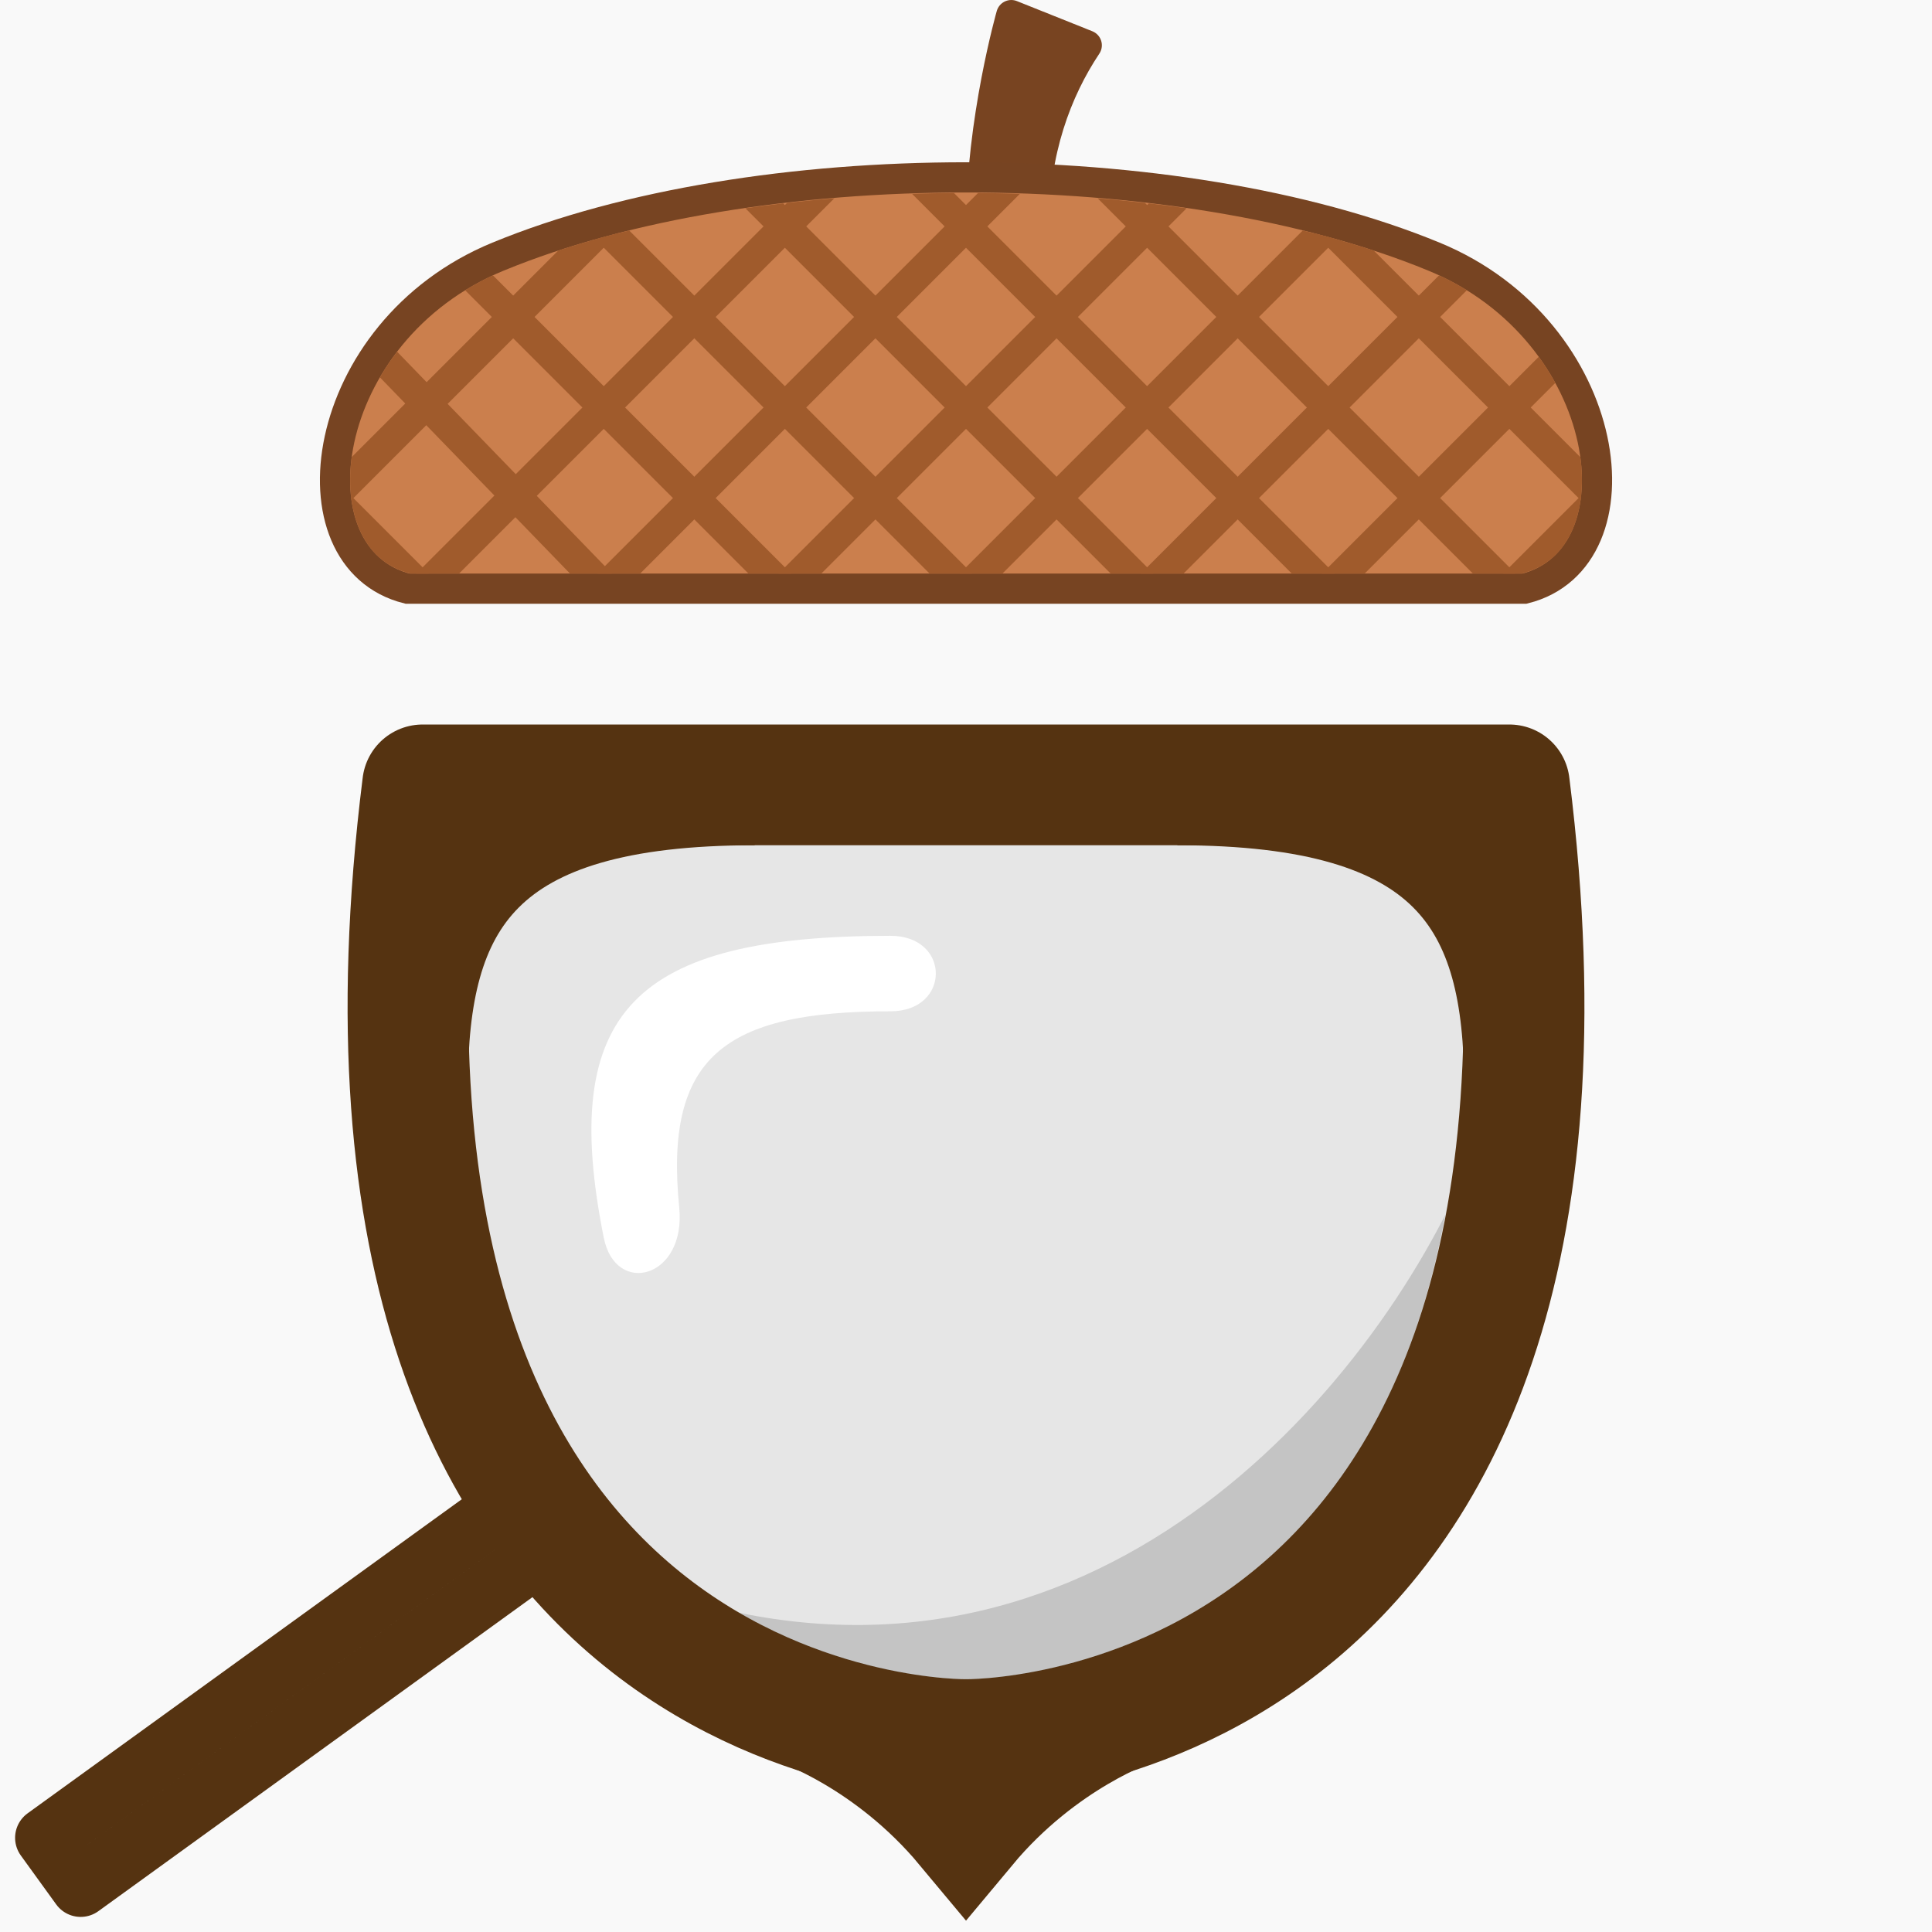
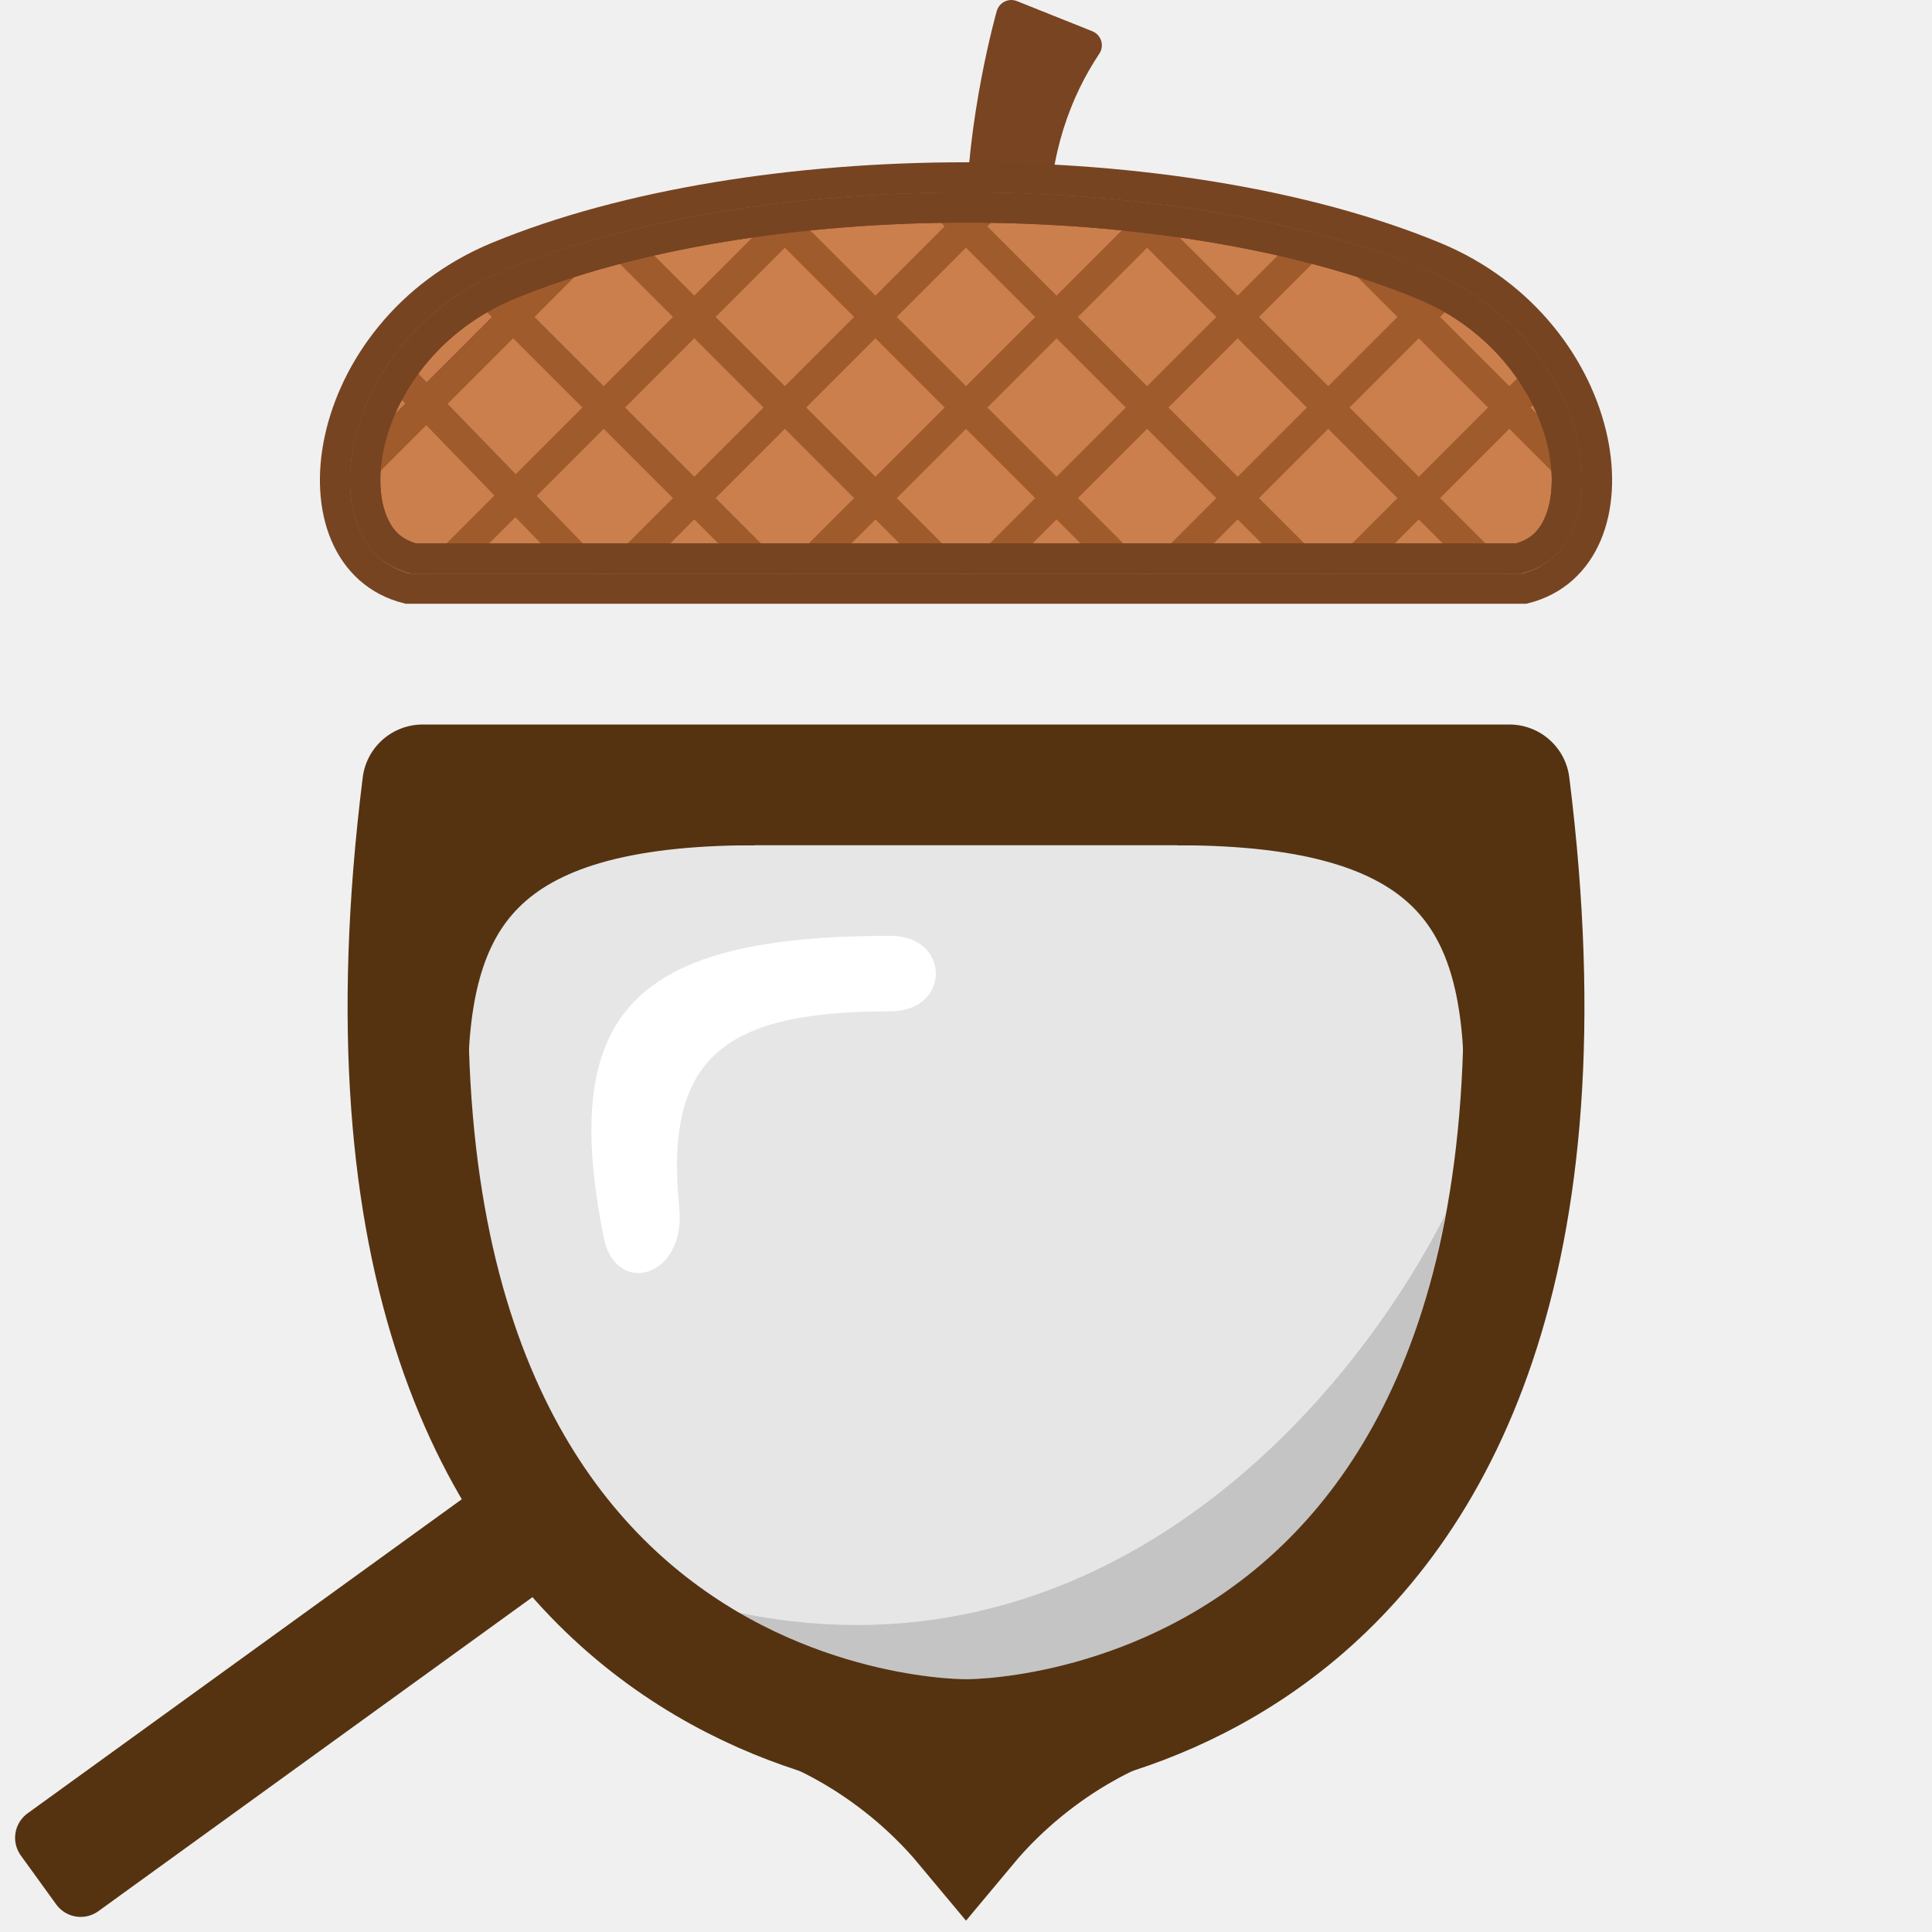
- <svg xmlns="http://www.w3.org/2000/svg" width="64" height="64" viewBox="0 0 64 64" version="1.1" id="svg907">
+ <svg xmlns="http://www.w3.org/2000/svg" xmlns:xlink="http://www.w3.org/1999/xlink" width="64" height="64" viewBox="0 0 64 64" version="1.1" id="acorn-lens-logo">
  <defs id="defs901">
-     <clipPath clipPathUnits="userSpaceOnUse" id="clipPath897">
-       <path style="color:#000000;font-style:normal;font-variant:normal;font-weight:normal;font-stretch:normal;font-size:medium;line-height:normal;font-family:sans-serif;font-variant-ligatures:normal;font-variant-position:normal;font-variant-caps:normal;font-variant-numeric:normal;font-variant-alternates:normal;font-feature-settings:normal;text-indent:0;text-align:start;text-decoration:none;text-decoration-line:none;text-decoration-style:solid;text-decoration-color:#000000;letter-spacing:normal;word-spacing:normal;text-transform:none;writing-mode:lr-tb;direction:ltr;text-orientation:mixed;dominant-baseline:auto;baseline-shift:baseline;text-anchor:start;white-space:normal;shape-padding:0;clip-rule:nonzero;display:inline;overflow:visible;visibility:visible;opacity:1;isolation:auto;mix-blend-mode:normal;color-interpolation:sRGB;color-interpolation-filters:linearRGB;solid-color:#000000;solid-opacity:1;vector-effect:none;fill:#ff0000;fill-opacity:1;fill-rule:evenodd;stroke:none;stroke-width:4;stroke-linecap:butt;stroke-linejoin:round;stroke-miterlimit:4;stroke-dasharray:none;stroke-dashoffset:0;stroke-opacity:1;color-rendering:auto;image-rendering:auto;shape-rendering:auto;text-rendering:auto;enable-background:accumulate" d="m -15.197,153.885 h 32.32 c 1.396,14.273 -2.644,20.919 -6.893,24.238 -4.427,3.459 -9.234,3.389 -9.234,3.389 -0.023,-3.9e-4 -0.046,-3.9e-4 -0.068,0 0,0 -4.807,0.07 -9.234,-3.389 -4.249,-3.32 -8.286,-9.966 -6.891,-24.238 z" id="path899" />
+     <style>
+       :target ~ * #lens-highlight,
+       :target ~ * #lens-lowlight {
+         opacity: 0 !important;
+       }
+       :target ~ *,
+       :target ~ * * {
+         stroke: black !important;
+         fill: none !important;
+       }
+       #white:target ~ *,
+       #white:target ~ * * {
+         stroke: white !important;
+       }
+       #black:target ~ * #cap,
+       #black:target ~ * #stem {
+         fill: black !important;
+       }
+       #white:target ~ * #cap,
+       #white:target ~ * #stem {
+         fill: white !important;
+       }
+       @media not all and (max-width: 32px) {
+         #cap-thickener-1 {
+           opacity: 0 !important;
+         }
+       }
+       @media not all and (max-width: 24px) {
+         #cap-thickener-2 {
+           opacity: 0 !important;
+         }
+       }
+       @media (max-width: 32px) {
+         #handle {
+           stroke-width: 3 !important;
+         }
+       }
+     </style>
+     <clipPath clipPathUnits="userSpaceOnUse" id="lens-lowlight-clip">
+       <path style="fill:#ff0000;stroke:none" d="m -15.197,153.885 h 32.32 c 1.396,14.273 -2.644,20.919 -6.893,24.238 -4.427,3.459 -9.234,3.389 -9.234,3.389 -0.023,-3.9e-4 -0.046,-3.9e-4 -0.068,0 0,0 -4.807,0.07 -9.234,-3.389 -4.249,-3.32 -8.286,-9.966 -6.891,-24.238 z" id="path899" />
    </clipPath>
-     <clipPath clipPathUnits="userSpaceOnUse" id="clipPath906">
-       <path style="color:#000000;font-style:normal;font-variant:normal;font-weight:normal;font-stretch:normal;font-size:medium;line-height:normal;font-family:sans-serif;font-variant-ligatures:normal;font-variant-position:normal;font-variant-caps:normal;font-variant-numeric:normal;font-variant-alternates:normal;font-feature-settings:normal;text-indent:0;text-align:start;text-decoration:none;text-decoration-line:none;text-decoration-style:solid;text-decoration-color:#000000;letter-spacing:normal;word-spacing:normal;text-transform:none;writing-mode:lr-tb;direction:ltr;text-orientation:mixed;dominant-baseline:auto;baseline-shift:baseline;text-anchor:start;white-space:normal;shape-padding:0;clip-rule:nonzero;display:inline;overflow:visible;visibility:visible;opacity:1;isolation:auto;mix-blend-mode:normal;color-interpolation:sRGB;color-interpolation-filters:linearRGB;solid-color:#000000;solid-opacity:1;vector-effect:none;fill:#784421;fill-opacity:1;fill-rule:evenodd;stroke:none;stroke-width:1;stroke-linecap:butt;stroke-linejoin:miter;stroke-miterlimit:4;stroke-dasharray:none;stroke-dashoffset:0;stroke-opacity:1;color-rendering:auto;image-rendering:auto;shape-rendering:auto;text-rendering:auto;enable-background:accumulate" d="m 325.255,88.459 c 4.442,0 8.883,0.683 12.198,2.048 2.27,0.935 3.58,2.824 3.95,4.54 0.185,0.858 0.13,1.664 -0.129,2.274 -0.255,0.6 -0.687,1.01 -1.349,1.184 h -29.339 c -0.662,-0.174 -1.094,-0.584 -1.349,-1.184 -0.259,-0.609 -0.314,-1.416 -0.129,-2.274 0.369,-1.715 1.678,-3.605 3.948,-4.54 3.315,-1.365 7.758,-2.048 12.2,-2.048 z" id="path908" />
+     <clipPath clipPathUnits="userSpaceOnUse" id="cap-hatching-clip">
+       <path style="fill:#784421;stroke:none" d="m 325.255,88.459 c 4.442,0 8.883,0.683 12.198,2.048 2.27,0.935 3.58,2.824 3.95,4.54 0.185,0.858 0.13,1.664 -0.129,2.274 -0.255,0.6 -0.687,1.01 -1.349,1.184 h -29.339 c -0.662,-0.174 -1.094,-0.584 -1.349,-1.184 -0.259,-0.609 -0.314,-1.416 -0.129,-2.274 0.369,-1.715 1.678,-3.605 3.948,-4.54 3.315,-1.365 7.758,-2.048 12.2,-2.048 z" id="path908" />
    </clipPath>
  </defs>
+   <path class="mono" id="black" />
+   <path class="mono" id="white" />
  <g id="layer1" transform="translate(31.03736,-125.8857)">
-     <rect style="opacity:1;fill:#f9f9f9;fill-opacity:1;stroke:none;stroke-width:0.998;stroke-miterlimit:4;stroke-dasharray:none;stroke-opacity:1" id="rect1542" width="64" height="64" x="-31.037" y="125.886" />
-     <path id="path869-2" style="color:#000000;font-style:normal;font-variant:normal;font-weight:normal;font-stretch:normal;font-size:medium;line-height:normal;font-family:sans-serif;font-variant-ligatures:normal;font-variant-position:normal;font-variant-caps:normal;font-variant-numeric:normal;font-variant-alternates:normal;font-feature-settings:normal;text-indent:0;text-align:start;text-decoration:none;text-decoration-line:none;text-decoration-style:solid;text-decoration-color:#000000;letter-spacing:normal;word-spacing:normal;text-transform:none;writing-mode:lr-tb;direction:ltr;text-orientation:mixed;dominant-baseline:auto;baseline-shift:baseline;text-anchor:start;white-space:normal;shape-padding:0;clip-rule:nonzero;display:inline;overflow:visible;visibility:visible;opacity:1;isolation:auto;mix-blend-mode:normal;color-interpolation:sRGB;color-interpolation-filters:linearRGB;solid-color:#000000;solid-opacity:1;vector-effect:none;fill:#784421;fill-opacity:1;fill-rule:evenodd;stroke:#784421;stroke-width:1;stroke-linecap:butt;stroke-linejoin:round;stroke-miterlimit:4;stroke-dasharray:none;stroke-dashoffset:0;stroke-opacity:1;color-rendering:auto;image-rendering:auto;shape-rendering:auto;text-rendering:auto;enable-background:accumulate" d="m 2.463,126.386 c 0,0 -1,3.5 -1,7 h 1.75 c 0,-2.5 0.75,-4.5 1.75,-6 z" />
-     <path style="fill:none;fill-rule:evenodd;stroke:#553311;stroke-width:4;stroke-linecap:butt;stroke-linejoin:miter;stroke-miterlimit:4;stroke-dasharray:none;stroke-opacity:1" d="m 6.463,182.386 c 0,0 -3,1 -5.5,4 -2.5,-3 -5.5,-4 -5.5,-4" id="path875" />
-     <path id="path865" d="m -17.037,151.886 c -4,32 18,31.625 18,31.625 0,0 22,0.375 18,-31.625 z" style="fill:#e6e6e6;fill-rule:evenodd;stroke:#553311;stroke-width:4;stroke-linecap:butt;stroke-linejoin:round;stroke-miterlimit:4;stroke-dasharray:none;stroke-opacity:1" />
-     <path id="path867" d="m -17.537,145.386 c -4,-1 -3.01,-8.525 3,-11 8.5,-3.5 22.5,-3.5 31,0 6.01,2.475 7,10 3,11 z" style="opacity:1;fill:#cb7f4d;fill-opacity:1;fill-rule:evenodd;stroke:#774422;stroke-width:1;stroke-linecap:butt;stroke-linejoin:miter;stroke-miterlimit:4;stroke-dasharray:none;stroke-opacity:1" />
-     <path style="color:#000000;font-style:normal;font-variant:normal;font-weight:normal;font-stretch:normal;font-size:medium;line-height:normal;font-family:sans-serif;font-variant-ligatures:normal;font-variant-position:normal;font-variant-caps:normal;font-variant-numeric:normal;font-variant-alternates:normal;font-feature-settings:normal;text-indent:0;text-align:start;text-decoration:none;text-decoration-line:none;text-decoration-style:solid;text-decoration-color:#000000;letter-spacing:normal;word-spacing:normal;text-transform:none;writing-mode:lr-tb;direction:ltr;text-orientation:mixed;dominant-baseline:auto;baseline-shift:baseline;text-anchor:start;white-space:normal;shape-padding:0;clip-rule:nonzero;display:inline;overflow:visible;visibility:visible;opacity:1;isolation:auto;mix-blend-mode:normal;color-interpolation:sRGB;color-interpolation-filters:linearRGB;solid-color:#000000;solid-opacity:1;vector-effect:none;fill:#ffffff;fill-opacity:1;fill-rule:evenodd;stroke:none;stroke-width:2;stroke-linecap:round;stroke-linejoin:round;stroke-miterlimit:4;stroke-dasharray:none;stroke-dashoffset:0;stroke-opacity:1;color-rendering:auto;image-rendering:auto;shape-rendering:auto;text-rendering:auto;enable-background:accumulate" d="m -1.537,156.886 c -8.5,0 -11,2.5 -9.5,10 0.392,1.961 2.734,1.343 2.5,-1 -0.5,-5 1.5,-6.5 7,-6.5 2,0 2,-2.5 0,-2.5 z" id="path877" />
-     <path id="path1011" d="m -17.037,161.886 c 0,-6 2,-9.5 11,-9.5" style="fill:none;fill-rule:evenodd;stroke:#553311;stroke-width:3;stroke-linecap:butt;stroke-linejoin:miter;stroke-miterlimit:4;stroke-dasharray:none;stroke-opacity:1" />
-     <path style="fill:none;fill-rule:evenodd;stroke:#553311;stroke-width:3;stroke-linecap:butt;stroke-linejoin:miter;stroke-miterlimit:4;stroke-dasharray:none;stroke-opacity:1" d="m 18.963,161.886 c 0,-6 -2,-9.5 -11,-9.5" id="path1013" />
-     <path id="path960" d="m -11.037,177.886 c 10.924,43.021 42.214,6.794 28,-12 -4,8 -14,18 -28,12 z" style="color:#000000;font-style:normal;font-variant:normal;font-weight:normal;font-stretch:normal;font-size:medium;line-height:normal;font-family:sans-serif;font-variant-ligatures:normal;font-variant-position:normal;font-variant-caps:normal;font-variant-numeric:normal;font-variant-alternates:normal;font-feature-settings:normal;text-indent:0;text-align:start;text-decoration:none;text-decoration-line:none;text-decoration-style:solid;text-decoration-color:#000000;letter-spacing:normal;word-spacing:normal;text-transform:none;writing-mode:lr-tb;direction:ltr;text-orientation:mixed;dominant-baseline:auto;baseline-shift:baseline;text-anchor:start;white-space:normal;shape-padding:0;clip-rule:nonzero;display:inline;overflow:visible;visibility:visible;opacity:0.15;isolation:auto;mix-blend-mode:normal;color-interpolation:sRGB;color-interpolation-filters:linearRGB;solid-color:#000000;solid-opacity:1;vector-effect:none;fill:#000000;fill-opacity:1;fill-rule:evenodd;stroke:none;stroke-width:2;stroke-linecap:round;stroke-linejoin:round;stroke-miterlimit:4;stroke-dasharray:none;stroke-dashoffset:0;stroke-opacity:1;color-rendering:auto;image-rendering:auto;shape-rendering:auto;text-rendering:auto;enable-background:accumulate" clip-path="url(#clipPath897)" />
-     <g transform="matrix(1.255009,0,0,1.255009,-407.2345,21.26059)" id="g1004" clip-path="url(#clipPath906)" style="stroke:#a05b2c;stroke-width:0.797;stroke-miterlimit:4;stroke-dasharray:none;stroke-opacity:1">
-       <path id="path964" d="M 309.318,100.497 322.067,87.748" style="fill:none;fill-rule:evenodd;stroke-width:0.797;stroke-miterlimit:4;stroke-dasharray:none" />
-       <path style="fill:none;fill-rule:evenodd;stroke-width:0.797;stroke-miterlimit:4;stroke-dasharray:none" d="M 314.099,100.497 326.848,87.748" id="path966" />
-       <path id="path968" d="M 318.88,100.497 331.629,87.748" style="fill:none;fill-rule:evenodd;stroke-width:0.797;stroke-miterlimit:4;stroke-dasharray:none" />
-       <path style="fill:none;fill-rule:evenodd;stroke-width:0.797;stroke-miterlimit:4;stroke-dasharray:none" d="M 323.66,100.497 336.409,87.748" id="path970" />
-       <path id="path972" d="M 328.441,100.497 341.19,87.748" style="fill:none;fill-rule:evenodd;stroke-width:0.797;stroke-miterlimit:4;stroke-dasharray:none" />
-       <path style="fill:none;fill-rule:evenodd;stroke-width:0.797;stroke-miterlimit:4;stroke-dasharray:none" d="M 333.222,100.497 345.971,87.748" id="path974" />
-       <path style="fill:none;fill-rule:evenodd;stroke-width:0.797;stroke-miterlimit:4;stroke-dasharray:none" d="m 299.756,87.748 12.749,12.749" id="path976" />
-       <path id="path978" d="m 304.935,87.748 12.351,12.749" style="fill:none;fill-rule:evenodd;stroke-width:0.797;stroke-miterlimit:4;stroke-dasharray:none" />
-       <path style="fill:none;fill-rule:evenodd;stroke-width:0.797;stroke-miterlimit:4;stroke-dasharray:none" d="m 309.318,87.748 12.749,12.749" id="path980" />
-       <path id="path982" d="m 314.099,87.748 12.749,12.749" style="fill:none;fill-rule:evenodd;stroke-width:0.797;stroke-miterlimit:4;stroke-dasharray:none" />
-       <path style="fill:none;fill-rule:evenodd;stroke-width:0.797;stroke-miterlimit:4;stroke-dasharray:none" d="m 318.88,87.748 12.749,12.749" id="path984" />
-       <path id="path986" d="m 323.66,87.748 12.749,12.749" style="fill:none;fill-rule:evenodd;stroke-width:0.797;stroke-miterlimit:4;stroke-dasharray:none" />
-       <path style="fill:none;fill-rule:evenodd;stroke-width:0.797;stroke-miterlimit:4;stroke-dasharray:none" d="m 328.441,87.748 12.749,12.749" id="path876" />
-       <path id="path878" d="m 333.222,87.748 12.749,12.749" style="fill:none;fill-rule:evenodd;stroke-width:0.797;stroke-miterlimit:4;stroke-dasharray:none" />
-       <path id="path880" d="M 338.003,100.497 350.752,87.748" style="fill:none;fill-rule:evenodd;stroke-width:0.797;stroke-miterlimit:4;stroke-dasharray:none" />
-       <path style="fill:none;fill-rule:evenodd;stroke-width:0.797;stroke-miterlimit:4;stroke-dasharray:none" d="M 304.537,100.497 317.286,87.748" id="path882" />
+     <path id="stem" style="fill:#784421;stroke:#784421;stroke-width:1;stroke-linecap:butt;stroke-linejoin:round;stroke-miterlimit:4;stroke-dasharray:none;stroke-dashoffset:0;stroke-opacity:1" d="m 2.463,126.386 c 0,0 -1,3.5 -1,7 h 1.75 c 0,-2.5 0.75,-4.5 1.75,-6 z" />
+     <path style="fill:none;stroke:#553311;stroke-width:4;stroke-linecap:butt;stroke-linejoin:miter" d="m 6.463,182.386 c 0,0 -3,1 -5.5,4 -2.5,-3 -5.5,-4 -5.5,-4" id="point" />
+     <path id="lens" d="m -17.037,151.886 c -4,32 18,31.625 18,31.625 0,0 22,0.375 18,-31.625 z" style="fill:#e6e6e6;stroke:#553311;stroke-width:4;stroke-linecap:butt;stroke-linejoin:round" />
+     <path id="cap" d="m -17.537,145.386 c -4,-1 -3.01,-8.525 3,-11 8.5,-3.5 22.5,-3.5 31,0 6.01,2.475 7,10 3,11 z" style="fill:#cb7f4d;stroke:#774422;stroke-width:1;stroke-linecap:butt;stroke-linejoin:miter" />
+     <path style="fill:#ffffff;stroke:none" d="m -1.537,156.886 c -8.5,0 -11,2.5 -9.5,10 0.392,1.961 2.734,1.343 2.5,-1 -0.5,-5 1.5,-6.5 7,-6.5 2,0 2,-2.5 0,-2.5 z" id="lens-highlight" />
+     <path id="lens-infill-tl" d="m -17.037,161.886 c 0,-6 2,-9.5 11,-9.5" style="fill:none;stroke:#553311;stroke-width:3;stroke-linecap:butt;stroke-linejoin:miter" />
+     <path style="fill:none;stroke:#553311;stroke-width:3;stroke-linecap:butt;stroke-linejoin:miter" d="m 18.963,161.886 c 0,-6 -2,-9.5 -11,-9.5" id="lens-infill-tr" />
+     <path id="lens-lowlight" d="m -11.037,177.886 c 10.924,43.021 42.214,6.794 28,-12 -4,8 -14,18 -28,12 z" style="opacity:0.15;fill:#000000;stroke:none" clip-path="url(#lens-lowlight-clip)" />
+     <g transform="matrix(1.255009,0,0,1.255009,-407.2345,21.26059)" id="cap-hatching" clip-path="url(#cap-hatching-clip)" style="fill:none;stroke:#a05b2c;stroke-width:0.797">
+       <path id="path964" d="M 309.318,100.497 322.067,87.748" />
+       <path d="M 314.099,100.497 326.848,87.748" id="path966" />
+       <path id="path968" d="M 318.88,100.497 331.629,87.748" />
+       <path d="M 323.66,100.497 336.409,87.748" id="path970" />
+       <path id="path972" d="M 328.441,100.497 341.19,87.748" />
+       <path d="M 333.222,100.497 345.971,87.748" id="path974" />
+       <path d="m 299.756,87.748 12.749,12.749" id="path976" />
+       <path id="path978" d="m 304.935,87.748 12.351,12.749" />
+       <path d="m 309.318,87.748 12.749,12.749" id="path980" />
+       <path id="path982" d="m 314.099,87.748 12.749,12.749" />
+       <path d="m 318.88,87.748 12.749,12.749" id="path984" />
+       <path id="path986" d="m 323.66,87.748 12.749,12.749" />
+       <path d="m 328.441,87.748 12.749,12.749" id="path876" />
+       <path id="path878" d="m 333.222,87.748 12.749,12.749" />
+       <path id="path880" d="M 338.003,100.497 350.752,87.748" style="fill:none;stroke-width:0.797" />
+       <path d="M 304.537,100.497 317.286,87.748" id="path882" />
    </g>
-     <rect style="opacity:1;fill:none;fill-opacity:1;stroke:#553311;stroke-width:2;stroke-linecap:round;stroke-linejoin:round;stroke-miterlimit:4;stroke-dasharray:none;stroke-opacity:1" id="rect910" width="2" height="20" x="134.01" y="113.398" transform="rotate(54.11816)" />
-     <text xml:space="preserve" style="font-style:normal;font-variant:normal;font-weight:normal;font-stretch:normal;font-size:84px;font-family:'Concourse T6';-inkscape-font-specification:'Concourse T6';letter-spacing:0px;word-spacing:0px;fill:#000000;fill-opacity:1;stroke:none;stroke-width:0.265px;stroke-linecap:butt;stroke-linejoin:miter;stroke-opacity:1" x="39.383" y="188.894" id="text883">
-       <tspan id="tspan881" x="39.383" y="188.894" style="font-style:normal;font-variant:normal;font-weight:normal;font-stretch:normal;font-family:'Concourse T6';-inkscape-font-specification:'Concourse T6';stroke-width:0.265px">Druid</tspan>
-     </text>
+     <rect style="fill:none;stroke:#553311;stroke-width:2;stroke-linecap:round;stroke-linejoin:round" id="handle" width="2" height="20" x="134.01" y="113.398" transform="rotate(54.11816)" />
+     <text style="font-size:84px;font-family:'Concourse T6';fill:#000000;stroke:none" x="39.383" y="188.894" id="text">Druid</text>
+     <path xlink:href="#cap" style="fill:none;stroke:#774422;stroke-width:1;stroke-linecap:butt;stroke-linejoin:miter" id="cap-thickener-1" d="m 0.963,132.76 c -5.521,0 -11.048,0.872 -15.119,2.549 -2.693,1.109 -4.23,3.35 -4.658,5.34 -0.214,0.995 -0.141,1.908 0.133,2.553 0.267,0.628 0.68,1.001 1.352,1.184 h 36.586 c 0.672,-0.182 1.085,-0.555 1.352,-1.184 0.274,-0.645 0.347,-1.558 0.133,-2.553 -0.429,-1.99 -1.965,-4.231 -4.658,-5.34 -4.071,-1.676 -9.598,-2.549 -15.119,-2.549 z" />
+     <path d="m 0.963,132.76 c -5.521,0 -11.048,0.872 -15.119,2.549 -2.693,1.109 -4.23,3.35 -4.658,5.34 -0.214,0.995 -0.141,1.908 0.133,2.553 0.267,0.628 0.68,1.001 1.352,1.184 h 36.586 c 0.672,-0.182 1.085,-0.555 1.352,-1.184 0.274,-0.645 0.347,-1.558 0.133,-2.553 -0.429,-1.99 -1.965,-4.231 -4.658,-5.34 -4.071,-1.676 -9.598,-2.549 -15.119,-2.549 z" id="cap-thickener-2" style="fill:none;stroke:#774422;stroke-width:1;stroke-linecap:butt;stroke-linejoin:miter" xlink:href="#cap" />
  </g>
</svg>
